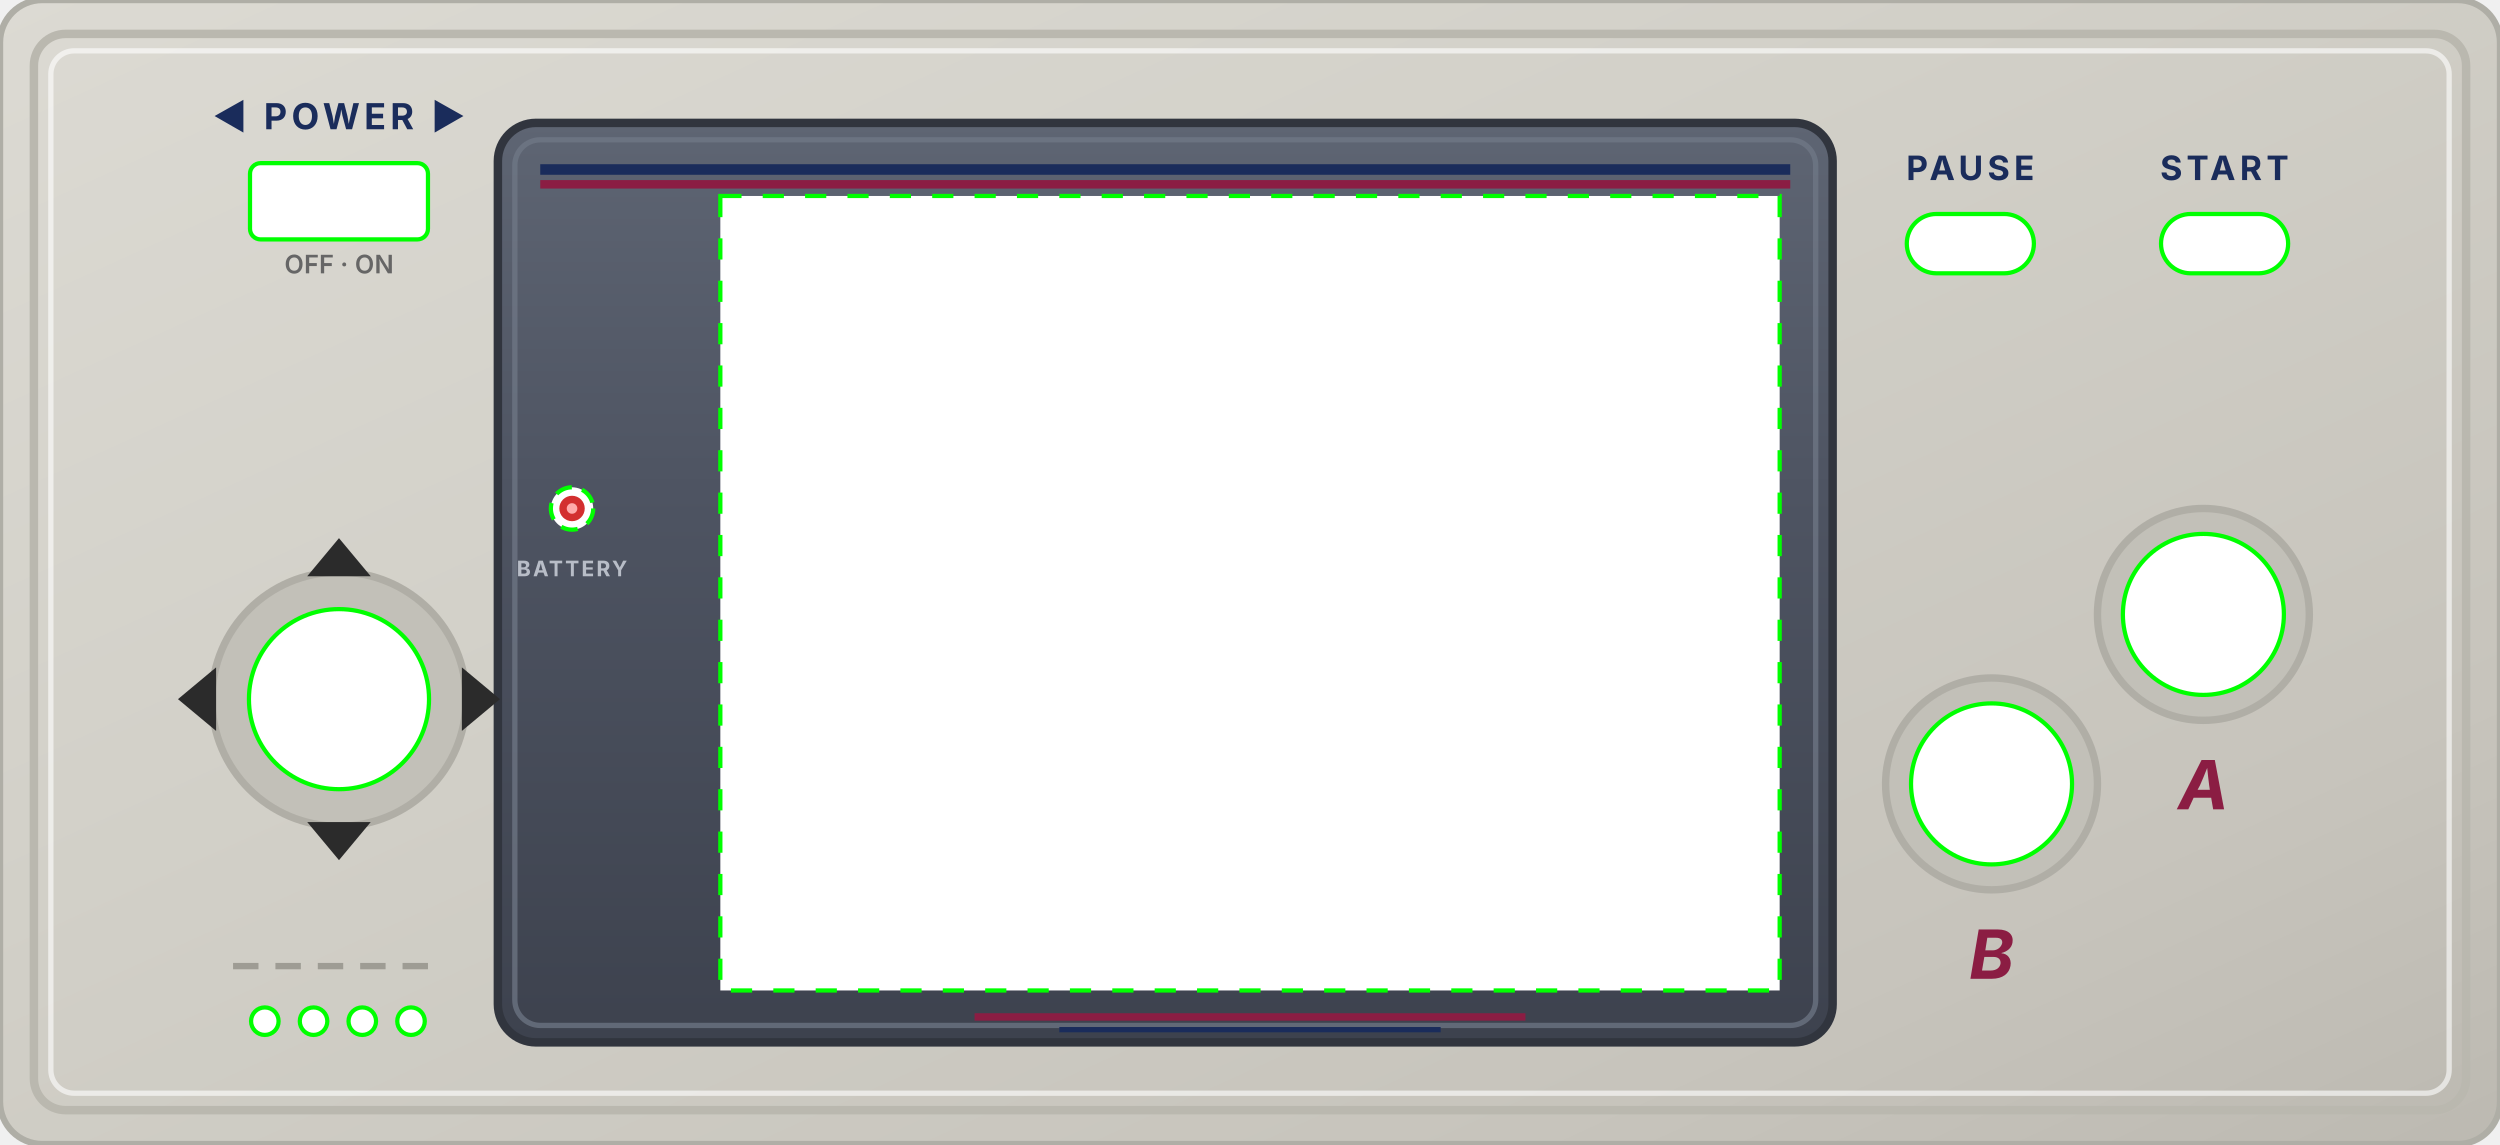
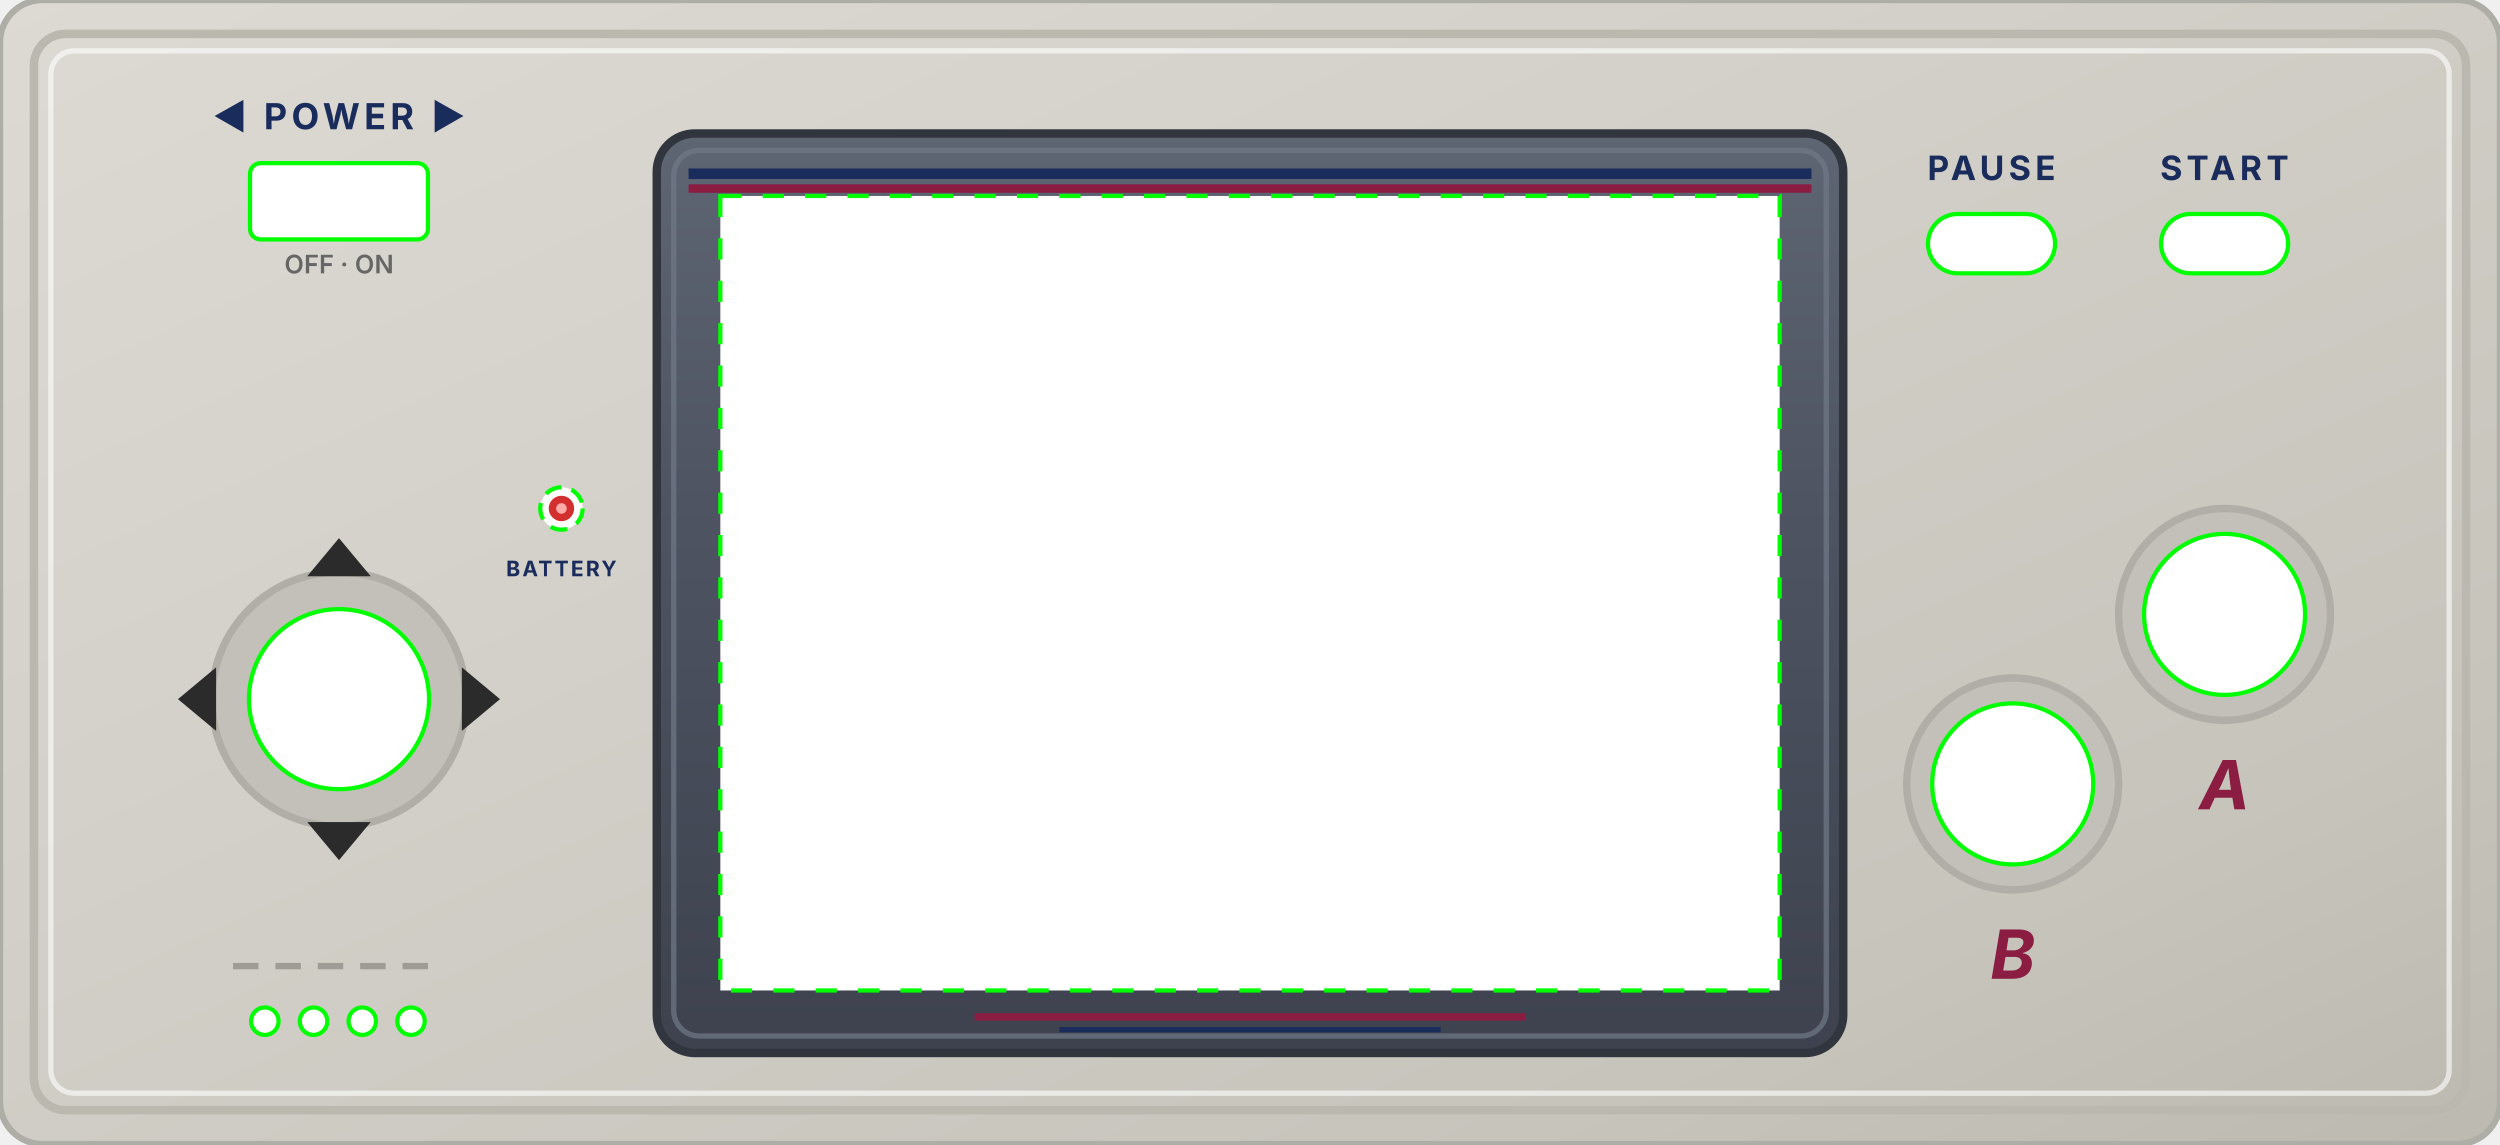
<svg xmlns="http://www.w3.org/2000/svg" viewBox="0 0 118 54" width="118mm" height="54mm">
  <defs>
    <linearGradient id="gbBodyGrey" x1="0%" y1="0%" x2="100%" y2="100%">
      <stop offset="0%" stop-color="#DCDAD3" />
      <stop offset="40%" stop-color="#D2D0C8" />
      <stop offset="80%" stop-color="#C7C4BC" />
      <stop offset="100%" stop-color="#BCB9B1" />
    </linearGradient>
    <linearGradient id="gbScreenBezel" x1="0%" y1="0%" x2="0%" y2="100%">
      <stop offset="0%" stop-color="#5E6573" />
      <stop offset="40%" stop-color="#4E5462" />
      <stop offset="100%" stop-color="#3D424E" />
    </linearGradient>
  </defs>
  <rect x="0" y="0" width="118" height="54" rx="2" ry="2" fill="url(#gbBodyGrey)" stroke="#AFAEA6" stroke-width="0.3" />
  <rect x="1.6" y="1.6" width="114.8" height="50.8" rx="1.5" ry="1.5" fill="none" stroke="#BAB8AF" stroke-width="0.4" />
  <rect x="2.4" y="2.4" width="113.2" height="49.2" rx="1.1" ry="1.1" fill="none" stroke="#FFFFFF" stroke-width="0.25" opacity="0.6" />
-   <rect x="23.5" y="5.8" width="63.0" height="43.4" rx="1.8" ry="1.8" fill="url(#gbScreenBezel)" stroke="#31353E" stroke-width="0.4" />
-   <rect x="24.3" y="6.6" width="61.4" height="41.8" rx="1.2" ry="1.2" fill="none" stroke="#717988" stroke-width="0.25" opacity="0.7" />
-   <line x1="25.5" y1="8.0" x2="84.5" y2="8.0" stroke="#1A2C5B" stroke-width="0.5" />
-   <line x1="25.5" y1="8.7" x2="84.5" y2="8.7" stroke="#8B1D43" stroke-width="0.4" />
+   <rect x="31.0" y="6.3" width="56.0" height="43.4" rx="1.8" ry="1.8" fill="url(#gbScreenBezel)" stroke="#31353E" stroke-width="0.4" />
+   <rect x="31.8" y="7.1" width="54.4" height="41.8" rx="1.2" ry="1.2" fill="none" stroke="#717988" stroke-width="0.25" opacity="0.7" />
+   <line x1="32.5" y1="8.2" x2="85.5" y2="8.2" stroke="#1A2C5B" stroke-width="0.5" />
+   <line x1="32.5" y1="8.9" x2="85.5" y2="8.9" stroke="#8B1D43" stroke-width="0.4" />
  <rect x="34.0" y="9.25" width="50.0" height="37.5" fill="#FFFFFF" stroke="#00FF00" stroke-width="0.2" stroke-dasharray="1,1" />
-   <circle cx="27.0" cy="24.0" r="1.0" fill="#FFFFFF" stroke="#00FF00" stroke-width="0.2" stroke-dasharray="0.8,0.5" />
-   <circle cx="27.0" cy="24.0" r="0.6" fill="#D32F2F" />
-   <circle cx="27.0" cy="24.0" r="0.25" fill="#FFAAAA" />
-   <text x="27.0" y="27.2" font-family="system-ui, -apple-system, sans-serif" font-size="1.0" font-weight="bold" fill="#B8BDC7" text-anchor="middle" letter-spacing="0.1">BATTERY</text>
  <line x1="46.0" y1="48.0" x2="72.0" y2="48.0" stroke="#8B1D43" stroke-width="0.35" />
  <line x1="50.0" y1="48.6" x2="68.0" y2="48.6" stroke="#1A2C5B" stroke-width="0.25" />
  <rect x="11.8" y="7.7" width="8.4" height="3.6" rx="0.5" ry="0.5" fill="#FFFFFF" stroke="#00FF00" stroke-width="0.2" />
  <text x="16.0" y="6.1" font-family="system-ui, -apple-system, sans-serif" font-size="1.7" font-weight="bold" fill="#1A2C5B" text-anchor="middle" letter-spacing="0.2">◀ POWER ▶</text>
  <text x="16.0" y="12.9" font-family="system-ui, -apple-system, sans-serif" font-size="1.2" font-weight="600" fill="#666666" text-anchor="middle">OFF · ON</text>
  <circle cx="16.0" cy="33.0" r="6.0" fill="#C2C0B8" stroke="#B0AEA6" stroke-width="0.35" />
  <circle cx="16.0" cy="33.0" r="4.25" fill="#FFFFFF" stroke="#00FF00" stroke-width="0.2" />
  <polygon points="16.0,25.4 14.5,27.2 17.5,27.2" fill="#2B2B2B" />
  <polygon points="16.0,40.6 14.5,38.8 17.5,38.8" fill="#2B2B2B" />
  <polygon points="8.4,33.0 10.2,31.5 10.2,34.5" fill="#2B2B2B" />
  <polygon points="23.6,33.0 21.8,31.5 21.8,34.5" fill="#2B2B2B" />
+   <circle cx="26.5" cy="24.0" r="1.0" fill="#FFFFFF" stroke="#00FF00" stroke-width="0.2" stroke-dasharray="0.8,0.5" />
+   <circle cx="26.5" cy="24.0" r="0.6" fill="#D32F2F" />
+   <circle cx="26.5" cy="24.0" r="0.25" fill="#FFAAAA" />
+   <text x="26.5" y="27.2" font-family="system-ui, -apple-system, sans-serif" font-size="1.0" font-weight="bold" fill="#1A2C5B" text-anchor="middle" letter-spacing="0.1">BATTERY</text>
  <circle cx="12.5" cy="48.2" r="0.65" fill="#FFFFFF" stroke="#00FF00" stroke-width="0.2" />
  <circle cx="14.8" cy="48.2" r="0.65" fill="#FFFFFF" stroke="#00FF00" stroke-width="0.2" />
  <circle cx="17.1" cy="48.2" r="0.65" fill="#FFFFFF" stroke="#00FF00" stroke-width="0.2" />
  <circle cx="19.4" cy="48.2" r="0.65" fill="#FFFFFF" stroke="#00FF00" stroke-width="0.2" />
  <line x1="11.0" y1="45.6" x2="20.9" y2="45.6" stroke="#9E9C94" stroke-width="0.3" stroke-dasharray="1.2,0.8" />
-   <rect x="90.0" y="10.1" width="6.0" height="2.8" rx="1.4" ry="1.4" fill="#FFFFFF" stroke="#00FF00" stroke-width="0.2" />
-   <text x="93.0" y="8.5" font-family="system-ui, -apple-system, sans-serif" font-size="1.6" font-weight="bold" fill="#1A2C5B" text-anchor="middle" letter-spacing="0.2">PAUSE</text>
+   <rect x="91.0" y="10.1" width="6.0" height="2.8" rx="1.4" ry="1.4" fill="#FFFFFF" stroke="#00FF00" stroke-width="0.2" />
+   <text x="94.0" y="8.5" font-family="system-ui, -apple-system, sans-serif" font-size="1.6" font-weight="bold" fill="#1A2C5B" text-anchor="middle" letter-spacing="0.2">PAUSE</text>
  <rect x="102.0" y="10.1" width="6.0" height="2.8" rx="1.4" ry="1.4" fill="#FFFFFF" stroke="#00FF00" stroke-width="0.2" />
  <text x="105.0" y="8.5" font-family="system-ui, -apple-system, sans-serif" font-size="1.6" font-weight="bold" fill="#1A2C5B" text-anchor="middle" letter-spacing="0.2">START</text>
-   <circle cx="94.0" cy="37.0" r="5.0" fill="#C2C0B8" stroke="#B0AEA6" stroke-width="0.35" />
-   <circle cx="94.0" cy="37.0" r="3.8" fill="#FFFFFF" stroke="#00FF00" stroke-width="0.2" />
-   <text x="94.0" y="46.2" font-family="system-ui, -apple-system, sans-serif" font-size="3.2" font-weight="bold" font-style="italic" fill="#8B1D43" text-anchor="middle">B</text>
-   <circle cx="104.0" cy="29.0" r="5.0" fill="#C2C0B8" stroke="#B0AEA6" stroke-width="0.35" />
-   <circle cx="104.0" cy="29.0" r="3.8" fill="#FFFFFF" stroke="#00FF00" stroke-width="0.2" />
-   <text x="104.0" y="38.2" font-family="system-ui, -apple-system, sans-serif" font-size="3.2" font-weight="bold" font-style="italic" fill="#8B1D43" text-anchor="middle">A</text>
+   <circle cx="95.0" cy="37.0" r="5.0" fill="#C2C0B8" stroke="#B0AEA6" stroke-width="0.35" />
+   <circle cx="95.0" cy="37.0" r="3.8" fill="#FFFFFF" stroke="#00FF00" stroke-width="0.2" />
+   <text x="95.0" y="46.2" font-family="system-ui, -apple-system, sans-serif" font-size="3.2" font-weight="bold" font-style="italic" fill="#8B1D43" text-anchor="middle">B</text>
+   <circle cx="105.0" cy="29.0" r="5.0" fill="#C2C0B8" stroke="#B0AEA6" stroke-width="0.35" />
+   <circle cx="105.0" cy="29.0" r="3.8" fill="#FFFFFF" stroke="#00FF00" stroke-width="0.2" />
+   <text x="105.0" y="38.2" font-family="system-ui, -apple-system, sans-serif" font-size="3.2" font-weight="bold" font-style="italic" fill="#8B1D43" text-anchor="middle">A</text>
</svg>
